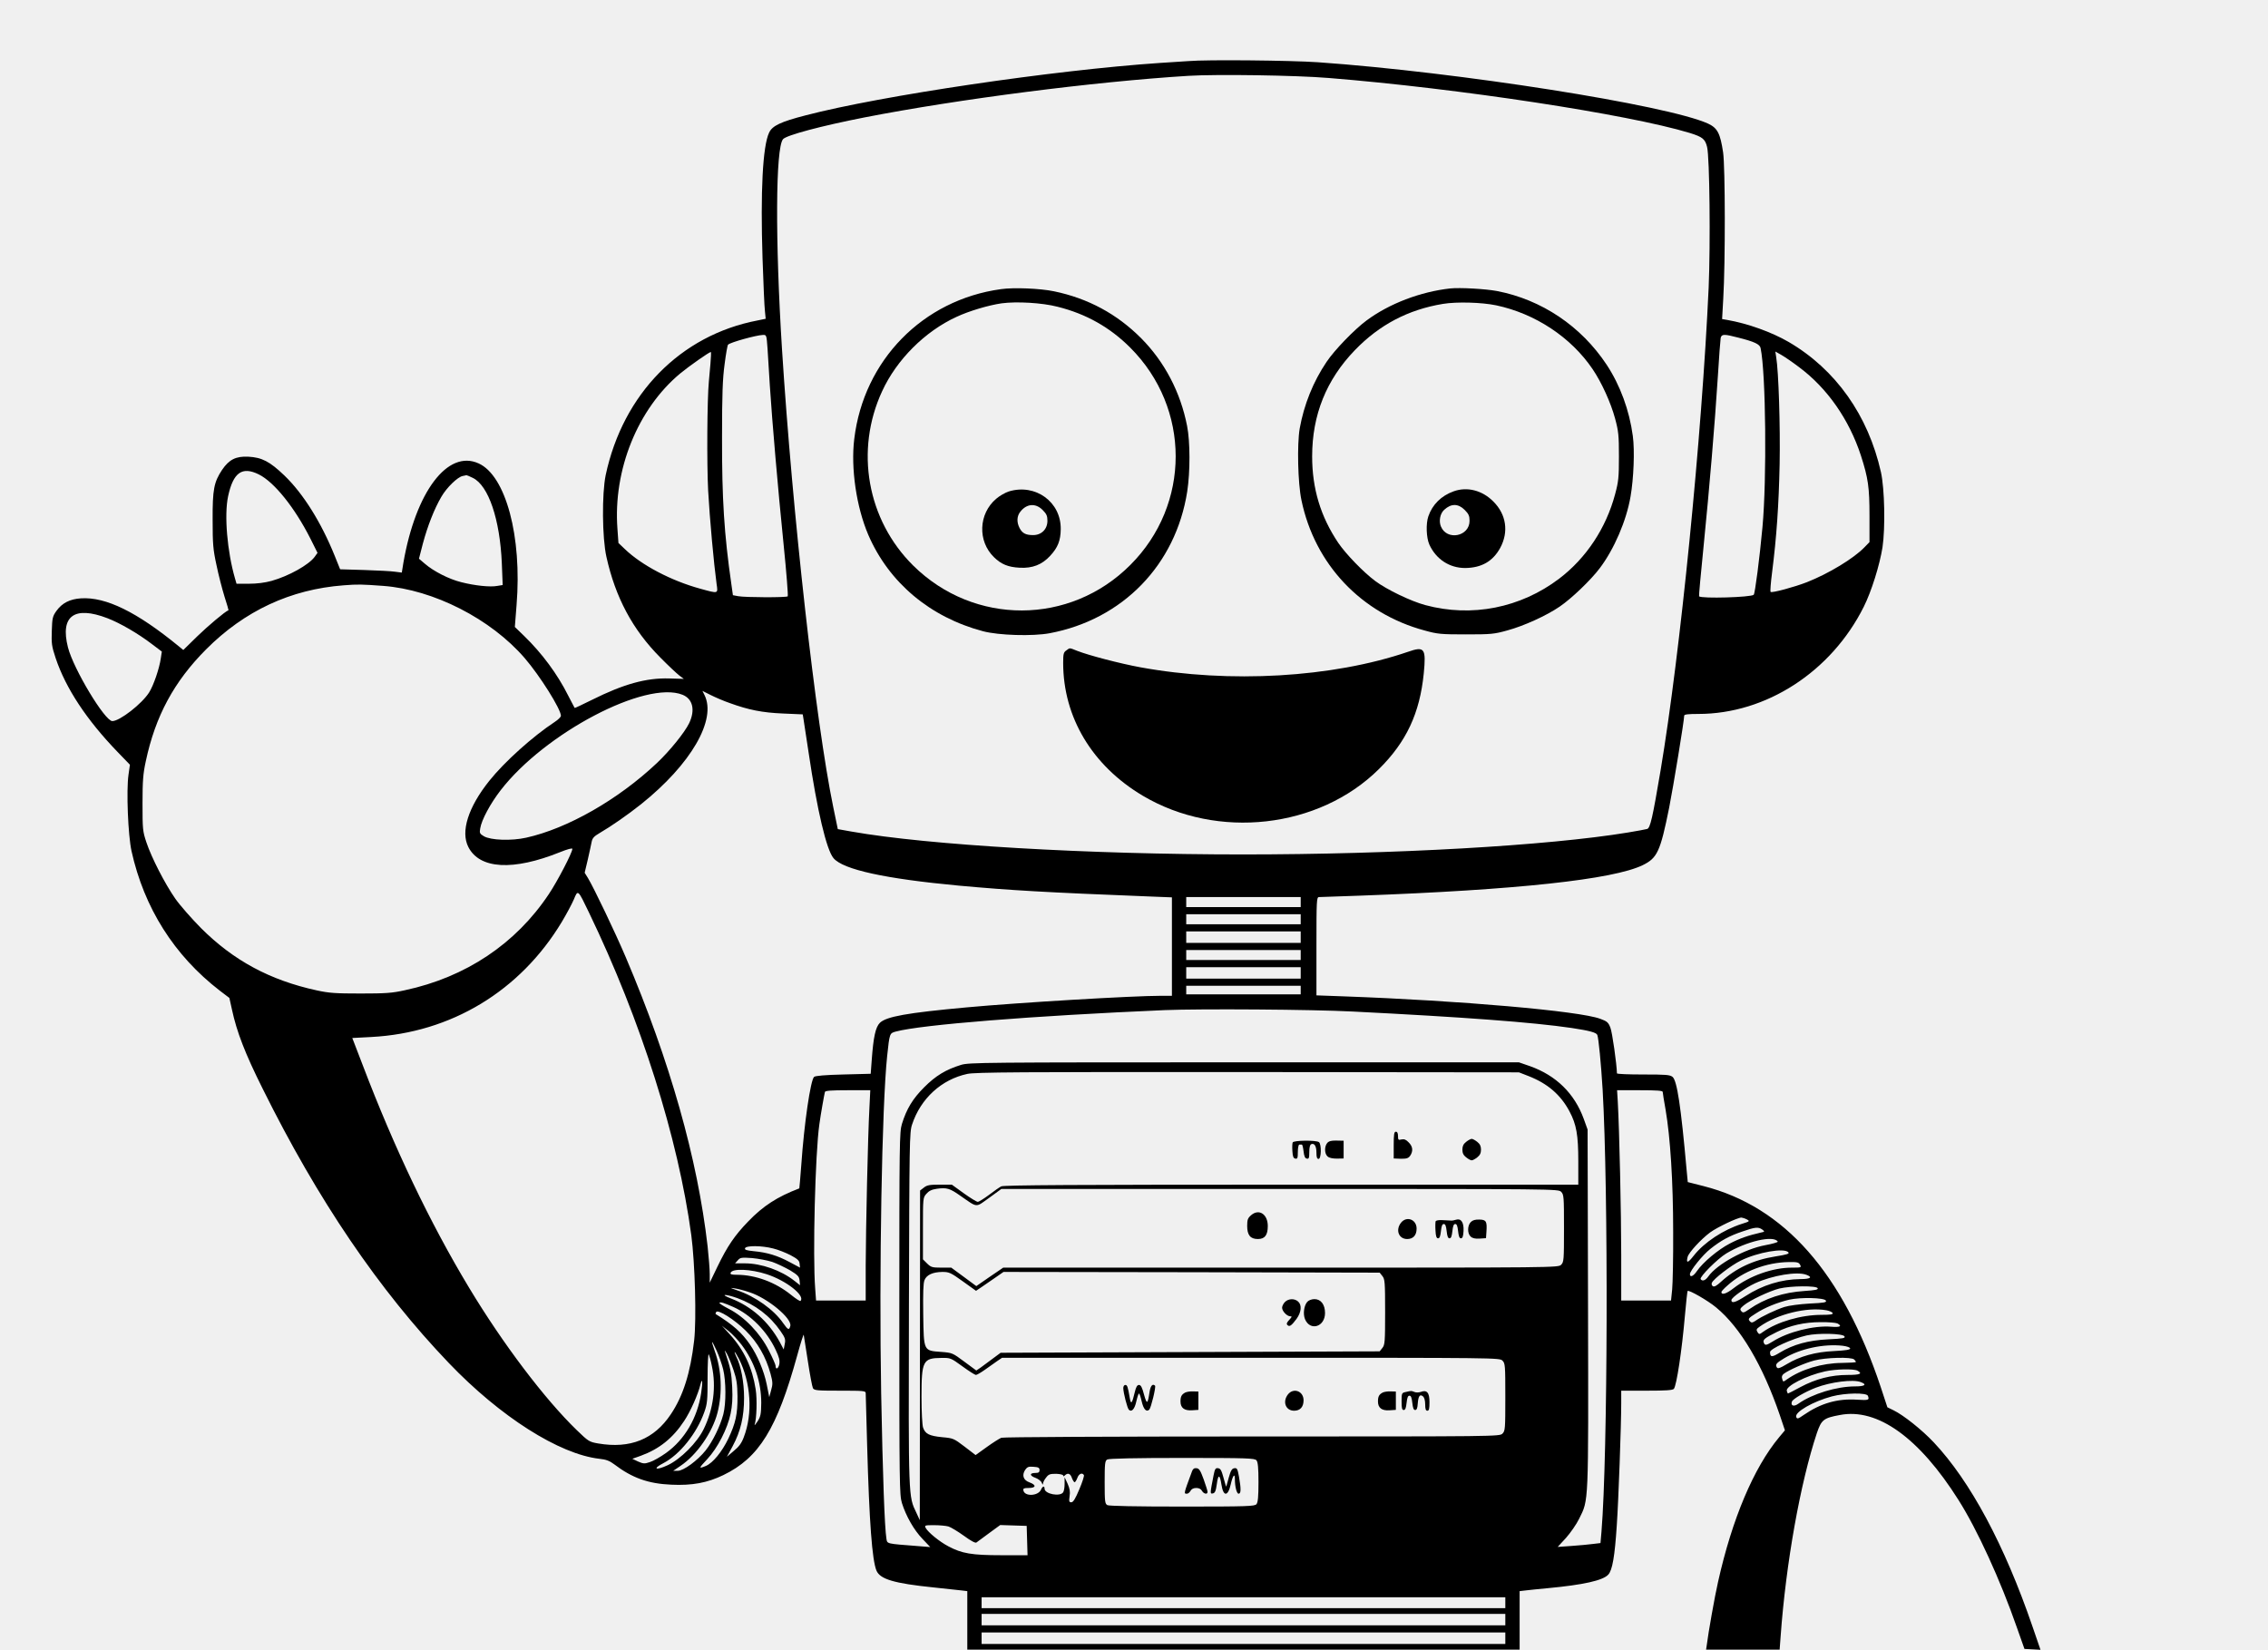
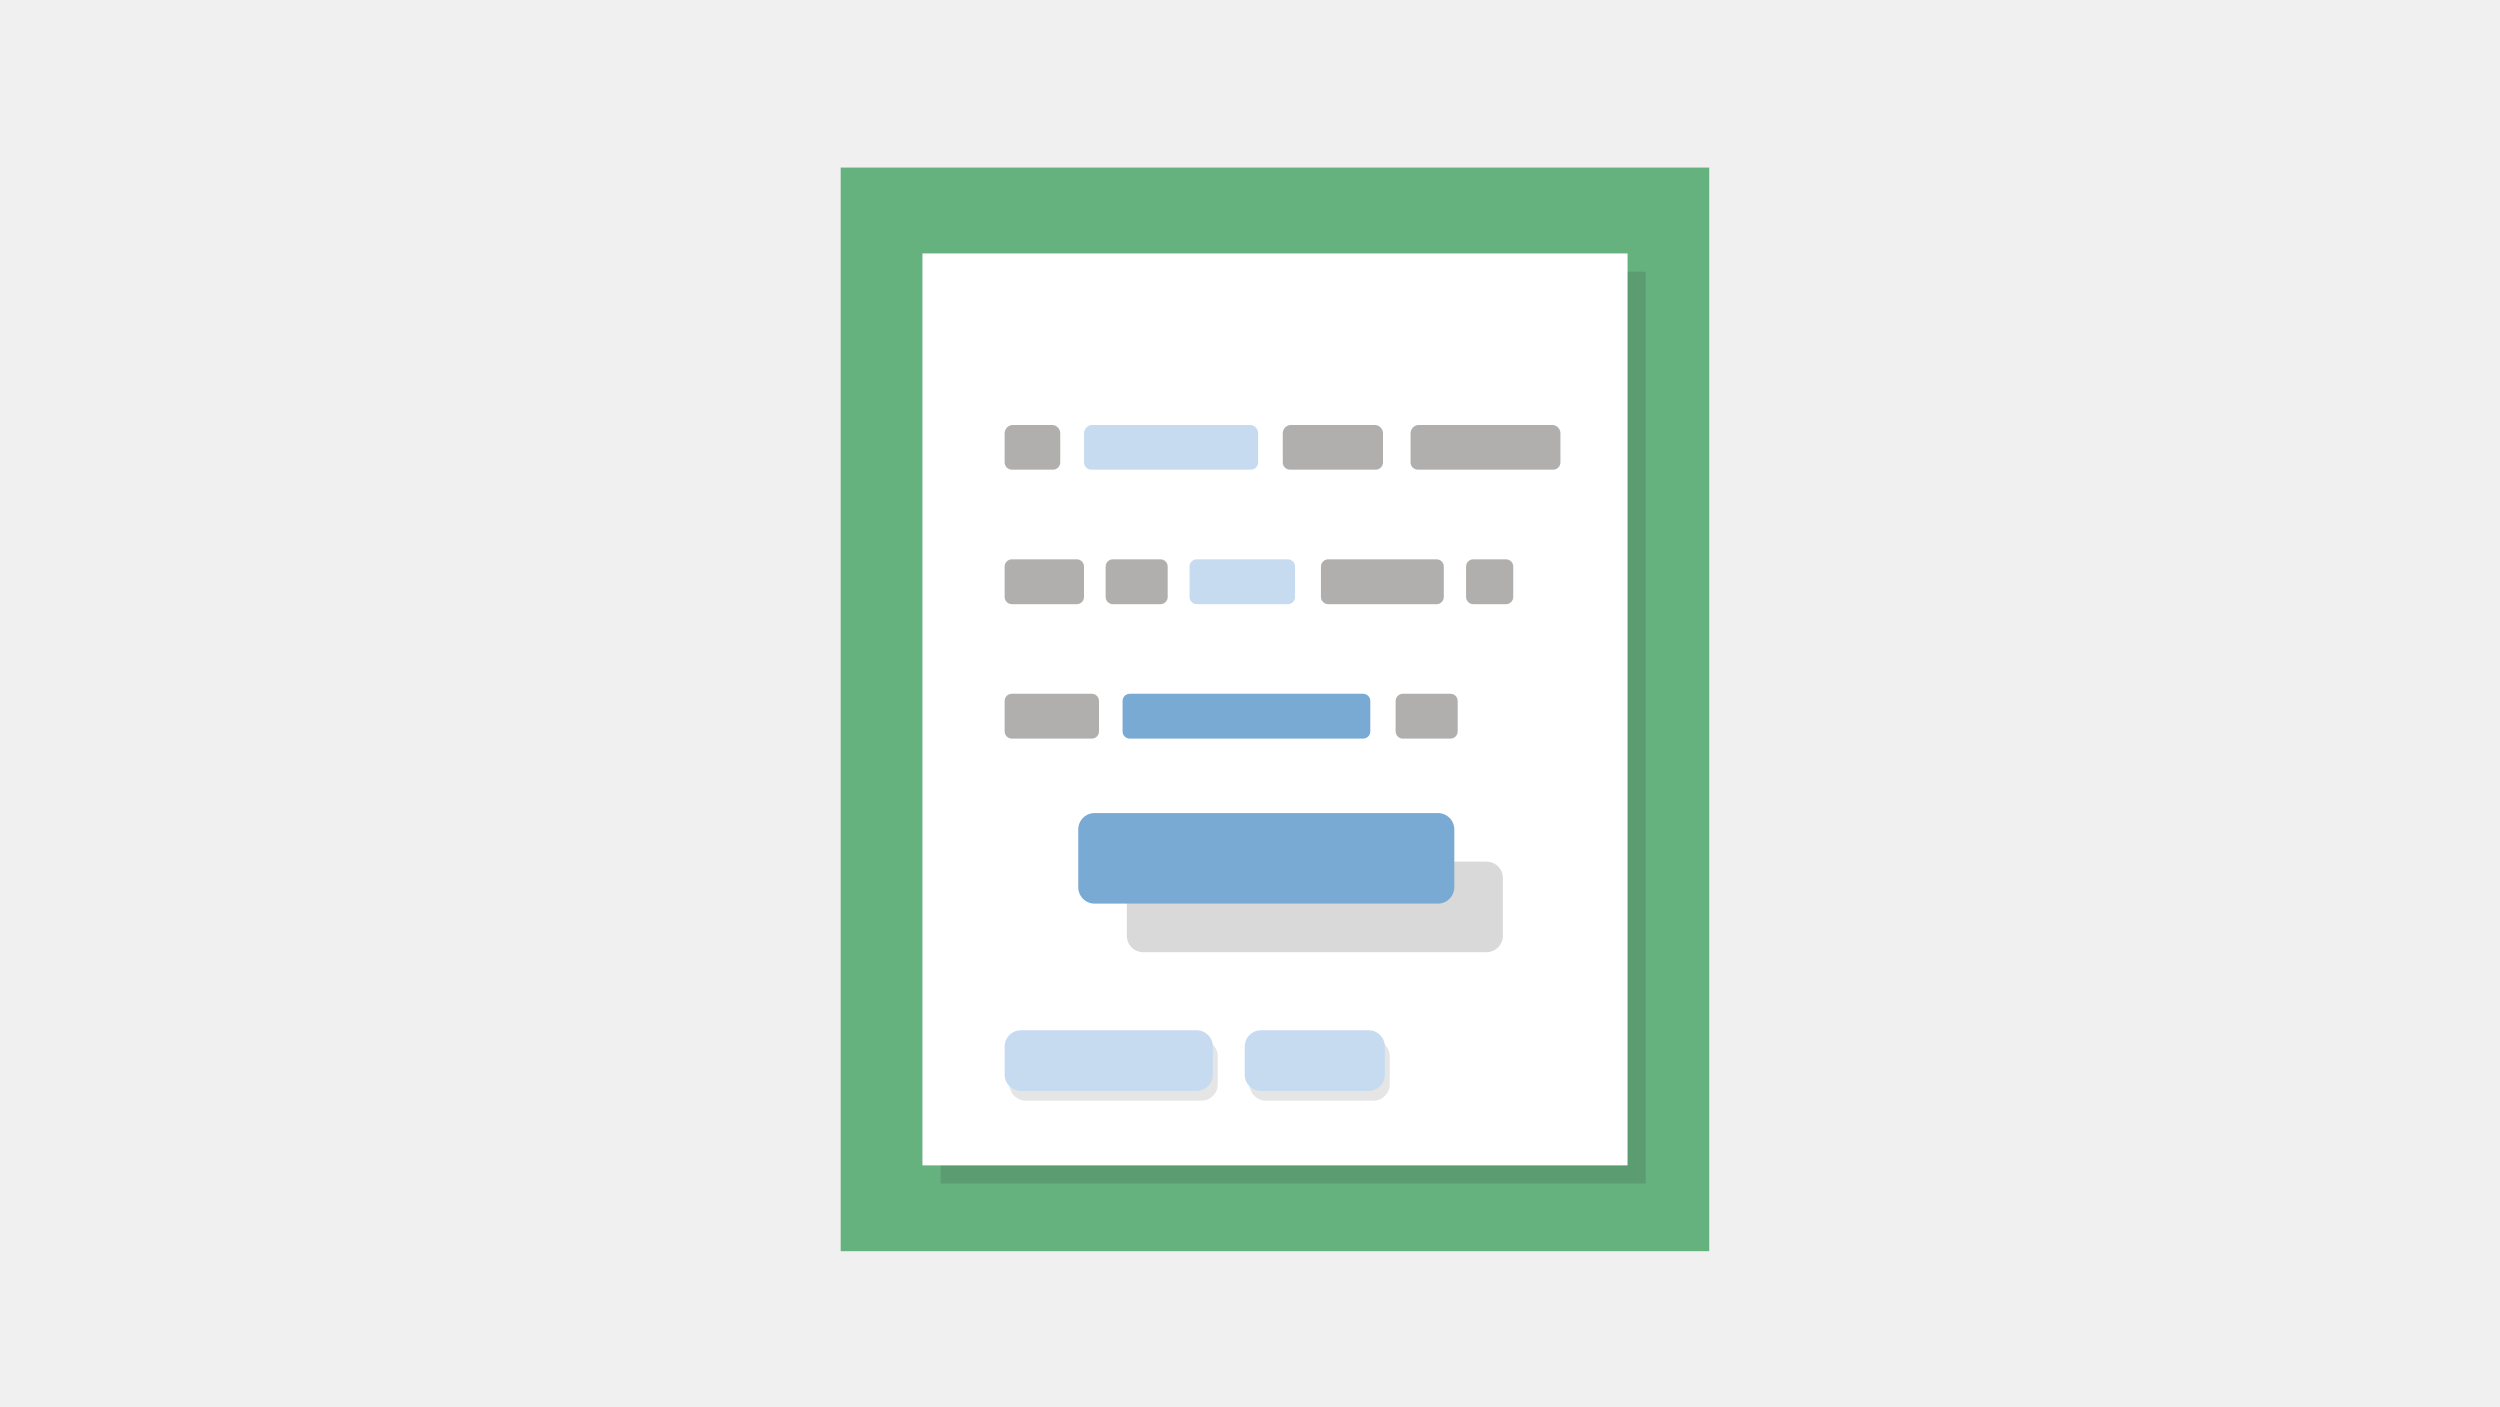
- <svg xmlns="http://www.w3.org/2000/svg" version="1.0" width="1585pt" height="1153pt" viewBox="0 0 1585 1153" preserveAspectRatio="xMidYMid meet">
-   <g transform="translate(0,1153) scale(0.1,-0.1)" fill="#000000" stroke="none">
-     <path d="M8305 11103 c-22 -1 -112 -7 -200 -13 -740 -50 -1946 -228 -2474 -366 -175 -45 -234 -73 -256 -121 -45 -94 -61 -413 -46 -878 6 -176 13 -343 17 -372 l5 -51 -58 -12 c-537 -103 -939 -513 -1060 -1080 -27 -129 -25 -439 5 -572 63 -284 183 -509 377 -704 55 -56 115 -112 132 -125 l32 -24 -101 3 c-161 5 -320 -39 -542 -150 -65 -32 -119 -58 -120 -56 -2 2 -21 41 -45 86 -75 150 -183 296 -309 418 l-64 62 12 153 c39 479 -75 904 -265 990 -216 99 -440 -198 -526 -695 l-11 -68 -47 6 c-25 4 -122 9 -215 12 l-169 5 -37 92 c-95 236 -221 437 -352 563 -103 99 -158 127 -253 132 -87 4 -134 -20 -183 -92 -57 -86 -67 -137 -66 -351 0 -167 3 -205 27 -315 14 -69 40 -168 56 -220 17 -52 29 -95 28 -95 -23 -8 -145 -111 -219 -183 l-97 -95 -33 27 c-292 239 -508 345 -682 334 -78 -5 -132 -33 -171 -87 -28 -39 -30 -51 -33 -140 -3 -88 -1 -107 27 -191 71 -212 217 -432 432 -655 l87 -90 -10 -70 c-16 -111 -3 -423 21 -533 88 -398 299 -731 617 -976 l67 -51 18 -81 c33 -155 92 -308 215 -554 385 -777 811 -1405 1301 -1917 359 -375 771 -637 1052 -669 47 -5 71 -14 104 -39 125 -95 237 -135 398 -142 146 -7 252 13 364 67 250 121 375 324 516 835 24 88 45 153 46 145 1 -8 14 -91 29 -185 14 -93 30 -177 35 -187 9 -16 27 -18 189 -18 165 0 180 -1 180 -17 0 -10 5 -173 10 -363 15 -543 35 -804 65 -877 25 -61 125 -90 398 -118 83 -9 171 -18 195 -21 l42 -5 0 -205 0 -204 1930 0 1930 0 0 204 0 205 43 5 c23 3 94 10 157 16 244 23 381 53 419 94 29 30 46 128 60 346 12 171 31 700 31 853 l0 87 179 0 c131 0 181 3 189 13 19 24 56 267 77 511 8 93 17 171 19 173 9 9 143 -68 199 -115 170 -140 326 -404 445 -752 l36 -107 -41 -49 c-177 -213 -328 -570 -426 -1009 -23 -99 -69 -360 -79 -442 l-5 -33 257 0 257 0 7 93 c37 513 138 1074 253 1420 32 94 47 106 161 127 262 51 554 -158 829 -594 131 -207 292 -558 408 -891 l53 -150 56 -3 56 -3 -56 163 c-195 569 -434 1015 -690 1287 -82 87 -211 190 -281 224 l-43 21 -46 140 c-267 801 -674 1262 -1239 1406 l-110 28 -8 84 c-40 449 -67 624 -98 651 -19 15 -45 17 -205 17 -101 0 -184 3 -184 8 -1 62 -33 290 -46 320 -14 36 -23 44 -70 61 -145 55 -986 128 -1791 157 l-193 7 0 344 c0 320 1 343 18 343 9 0 139 5 287 10 1096 40 1769 113 1975 213 102 50 123 94 185 402 29 147 105 608 105 643 0 9 29 12 99 12 474 0 929 295 1156 749 54 108 111 291 131 416 20 135 15 408 -11 525 -89 397 -316 718 -645 910 -119 69 -286 129 -430 154 l-35 6 8 142 c15 248 14 922 -1 1023 -20 133 -39 170 -105 201 -286 130 -1746 360 -2727 429 -190 13 -776 19 -905 8z m980 -118 c908 -73 2094 -254 2523 -384 90 -28 108 -42 122 -98 18 -71 24 -680 11 -983 -48 -1044 -198 -2553 -336 -3375 -56 -331 -72 -403 -94 -409 -9 -3 -70 -14 -136 -25 -560 -92 -1632 -153 -2690 -153 -1082 0 -2199 65 -2735 160 l-95 17 -32 155 c-122 591 -285 2050 -358 3200 -48 763 -45 1404 7 1467 23 28 268 93 568 152 661 129 1605 250 2265 291 195 12 752 4 980 -15z m-3921 -1892 c3 -54 11 -170 16 -258 16 -247 56 -714 96 -1108 20 -197 33 -362 29 -365 -9 -9 -300 -8 -346 1 l-37 7 -11 78 c-50 345 -66 598 -65 1022 0 306 4 412 18 515 9 71 20 133 24 136 18 17 196 66 243 68 26 1 26 0 33 -96z m6785 77 c111 -28 150 -46 155 -73 37 -175 44 -916 13 -1252 -20 -217 -52 -463 -61 -472 -18 -18 -364 -28 -382 -11 -2 2 12 157 31 344 42 419 79 860 100 1189 8 138 18 260 20 273 7 28 24 28 124 2z m-7184 -182 c-4 -46 -9 -101 -11 -123 -12 -123 -15 -574 -5 -765 11 -198 40 -513 59 -652 10 -69 14 -68 -113 -33 -205 56 -412 165 -529 278 l-44 42 -7 99 c-31 412 142 839 439 1086 59 49 203 150 214 150 2 0 1 -37 -3 -82z m7609 -25 c197 -147 349 -366 431 -617 51 -158 60 -222 60 -423 l0 -182 -35 -36 c-75 -78 -250 -184 -402 -244 -87 -34 -246 -77 -254 -68 -4 3 1 64 10 134 32 252 47 473 53 758 5 266 -7 647 -24 749 l-6 39 41 -23 c23 -13 80 -52 126 -87z m-10765 -749 c108 -54 250 -231 360 -448 l50 -100 -20 -28 c-41 -56 -180 -134 -301 -168 -47 -13 -103 -20 -159 -20 l-86 0 -11 38 c-54 187 -76 441 -48 573 36 167 98 211 215 153z m1495 -24 c110 -53 190 -290 203 -597 l6 -152 -37 -6 c-49 -10 -160 2 -253 26 -85 21 -193 76 -254 129 l-41 35 27 105 c34 126 80 243 129 327 38 66 114 139 149 146 12 2 24 5 26 6 3 0 23 -8 45 -19z m-626 -755 c352 -26 753 -231 989 -505 107 -124 253 -357 253 -403 0 -8 -19 -27 -42 -42 -155 -102 -353 -280 -459 -413 -147 -184 -201 -354 -146 -462 79 -155 313 -168 641 -36 52 21 86 30 86 23 0 -26 -105 -228 -165 -317 -231 -347 -580 -580 -1005 -671 -90 -20 -134 -23 -310 -23 -175 0 -220 3 -307 22 -326 71 -581 208 -809 436 -66 67 -147 159 -179 205 -73 105 -166 286 -202 394 -26 78 -27 92 -27 272 0 158 4 208 23 295 67 315 197 556 421 781 269 270 591 420 961 448 101 8 126 7 277 -4z m-1927 -226 c88 -34 213 -106 311 -181 l69 -52 -7 -46 c-10 -72 -51 -191 -82 -240 -50 -79 -205 -200 -257 -200 -52 0 -271 363 -310 515 -56 220 44 293 276 204z m4349 -593 c132 -48 228 -67 372 -73 l138 -6 5 -31 c3 -17 19 -123 36 -236 60 -406 125 -680 174 -738 67 -80 361 -144 876 -192 363 -33 601 -47 1337 -76 l152 -6 0 -344 0 -344 -78 0 c-194 0 -989 -47 -1357 -81 -415 -38 -561 -64 -606 -108 -30 -30 -45 -97 -57 -261 l-7 -95 -192 -5 c-125 -3 -196 -9 -204 -17 -25 -25 -69 -325 -89 -613 -7 -91 -13 -165 -14 -166 -155 -59 -253 -123 -357 -231 -94 -97 -146 -173 -215 -316 l-54 -112 0 60 c0 33 -7 121 -15 195 -70 611 -263 1293 -572 2020 -74 174 -221 481 -264 553 l-23 37 22 93 c11 50 24 106 27 124 5 25 17 38 53 59 87 51 196 127 292 203 349 279 530 591 443 764 l-14 28 58 -29 c32 -16 92 -42 133 -56z m-330 58 c72 -29 90 -107 46 -199 -31 -64 -134 -192 -225 -278 -271 -256 -625 -458 -914 -522 -103 -23 -247 -18 -295 10 -29 17 -32 23 -26 55 9 59 71 174 143 267 309 400 1014 770 1271 667z m-653 -1524 c362 -751 622 -1572 714 -2252 26 -196 37 -589 20 -738 -26 -226 -77 -387 -163 -515 -117 -175 -284 -242 -507 -204 -64 11 -69 15 -150 93 -225 218 -517 604 -753 996 -273 453 -523 977 -743 1555 l-73 190 132 7 c558 29 1041 321 1332 804 34 57 72 128 85 159 28 68 27 70 106 -95z m4973 75 l0 -35 -400 0 -400 0 0 35 0 35 400 0 400 0 0 -35z m0 -120 l0 -35 -400 0 -400 0 0 35 0 35 400 0 400 0 0 -35z m0 -125 l0 -40 -400 0 -400 0 0 40 0 40 400 0 400 0 0 -40z m0 -125 l0 -35 -400 0 -400 0 0 35 0 35 400 0 400 0 0 -35z m0 -125 l0 -40 -400 0 -400 0 0 40 0 40 400 0 400 0 0 -40z m0 -120 l0 -30 -400 0 -400 0 0 30 0 30 400 0 400 0 0 -30z m365 -150 c774 -39 1257 -75 1529 -115 126 -19 173 -32 179 -49 9 -24 26 -200 37 -381 41 -711 36 -2555 -8 -3090 l-7 -80 -50 -6 c-28 -4 -95 -10 -150 -14 l-99 -7 58 63 c31 35 73 95 92 134 67 137 65 80 62 1468 l-3 1252 -27 75 c-65 178 -193 303 -375 368 l-78 27 -1920 0 c-1834 0 -1923 -1 -1979 -18 -107 -33 -177 -76 -257 -156 -80 -80 -123 -150 -156 -257 -17 -56 -18 -125 -18 -1324 0 -1200 1 -1268 18 -1325 29 -92 84 -189 144 -251 l54 -57 -88 7 c-219 17 -212 15 -218 50 -13 79 -26 444 -37 1020 -15 852 5 2006 42 2356 17 159 17 158 60 170 179 48 954 110 1880 150 250 10 1027 5 1315 -10z m1227 -451 c133 -52 224 -130 286 -246 49 -92 62 -165 62 -350 l0 -163 -2006 0 c-1505 0 -2011 -3 -2027 -12 -12 -6 -51 -33 -86 -60 -35 -26 -70 -48 -78 -48 -8 0 -52 27 -98 60 l-83 60 -85 0 c-70 0 -89 -3 -111 -21 l-26 -20 -1 -1152 -1 -1152 -24 52 c-56 117 -55 89 -52 1426 3 1165 4 1235 22 1287 60 182 205 315 386 354 55 12 360 14 1960 13 l1895 -2 67 -26z m-4606 -221 c-11 -200 -25 -844 -26 -1105 l0 -243 -174 0 -173 0 -6 83 c-18 229 0 946 29 1148 9 68 35 213 39 227 3 9 45 12 161 12 l156 0 -6 -122z m5544 110 c0 -7 9 -63 20 -124 33 -193 53 -502 53 -854 1 -179 -3 -360 -7 -402 l-8 -78 -174 0 -174 0 0 318 c0 292 -13 874 -24 1070 l-5 82 159 0 c121 0 160 -3 160 -12z m-4908 -726 c123 -85 103 -84 201 -14 l85 62 1946 0 c1933 0 1946 0 1966 -20 19 -19 20 -33 20 -255 0 -222 -1 -236 -20 -255 -20 -20 -33 -20 -1959 -20 l-1940 0 -94 -64 -94 -65 -88 65 -87 64 -70 0 c-64 0 -72 3 -99 29 l-29 29 0 216 c0 211 0 215 24 242 17 20 37 30 72 35 70 10 91 4 166 -49z m5496 -165 c22 -12 20 -14 -35 -31 -129 -41 -263 -129 -336 -222 -41 -53 -55 -56 -43 -9 8 31 94 124 157 171 51 37 192 104 219 104 8 -1 25 -6 38 -13z m108 -71 c18 -14 18 -15 -11 -21 -88 -20 -148 -41 -217 -77 -81 -42 -187 -131 -229 -192 -24 -36 -49 -47 -49 -22 0 24 90 136 143 177 74 59 133 91 222 121 92 32 113 34 141 14z m108 -84 c3 -4 -37 -16 -87 -25 -145 -27 -336 -132 -398 -218 -20 -29 -43 -37 -54 -19 -9 15 118 142 179 179 143 86 331 129 360 83z m-7021 -48 c34 -8 89 -30 122 -47 48 -26 61 -37 63 -59 l3 -28 -73 39 c-84 45 -155 67 -250 76 -52 5 -66 10 -61 21 7 19 115 19 196 -2z m7095 -27 c9 -10 -10 -16 -92 -29 -152 -24 -276 -83 -379 -177 -29 -27 -47 -37 -56 -31 -8 4 -11 15 -8 23 10 27 136 124 202 156 119 59 306 91 333 58z m-7101 -67 c34 -12 90 -39 125 -59 54 -33 63 -43 66 -71 l3 -33 -38 30 c-94 74 -232 123 -348 123 l-68 0 19 21 c17 20 26 21 99 16 44 -4 108 -16 142 -27z m7183 -20 c10 -19 8 -20 -58 -20 -134 0 -294 -57 -407 -144 -50 -39 -85 -50 -85 -26 0 4 18 24 40 43 111 102 275 164 432 166 58 1 69 -2 78 -19z m-7222 -66 c138 -45 272 -151 236 -187 -3 -3 -33 16 -66 43 -109 88 -247 139 -375 140 -42 0 -51 3 -47 14 12 32 141 26 252 -10z m1371 -50 l92 -66 37 25 c20 14 64 44 96 66 l59 41 1314 -2 1315 -3 19 -24 c17 -21 19 -42 19 -251 0 -209 -2 -230 -19 -251 l-19 -24 -1324 -5 -1325 -5 -54 -40 c-30 -23 -68 -51 -85 -63 l-31 -21 -84 62 c-82 61 -84 62 -161 68 -125 9 -122 4 -126 261 -2 150 0 220 9 241 15 37 58 56 125 57 47 0 58 -5 143 -66z m5895 46 c46 -17 29 -30 -41 -30 -133 -1 -267 -42 -385 -119 -70 -45 -98 -53 -98 -28 0 18 97 86 166 118 121 55 293 84 358 59z m79 -94 c4 -10 -16 -14 -91 -19 -150 -10 -277 -51 -388 -128 -37 -25 -43 -27 -55 -13 -11 13 -8 19 17 40 43 36 181 101 249 118 80 19 261 21 268 2z m-7465 -28 c127 -41 299 -184 285 -236 -8 -31 -16 -28 -49 19 -65 95 -197 189 -324 231 -49 17 -51 18 -15 13 22 -3 68 -15 103 -27z m-85 -41 c126 -46 228 -124 302 -231 32 -46 36 -58 29 -91 l-7 -37 -28 53 c-78 142 -198 249 -342 304 -80 31 -39 32 46 2z m7607 -17 c8 -13 -10 -16 -113 -21 -69 -4 -146 -14 -177 -24 -59 -19 -159 -66 -201 -96 -20 -14 -29 -15 -37 -7 -19 19 -15 24 39 58 62 41 152 77 233 96 80 18 244 14 256 -6z m-7635 -45 c120 -53 236 -170 296 -300 24 -51 30 -73 25 -101 -7 -32 -26 -40 -26 -9 0 7 -21 55 -47 106 -60 120 -170 235 -280 291 -39 20 -69 39 -65 42 7 8 31 0 97 -29z m7639 -23 c22 -4 41 -13 44 -20 3 -9 -17 -12 -78 -12 -143 0 -310 -49 -409 -119 -26 -19 -27 -19 -39 -1 -10 16 -7 22 16 38 124 88 330 138 466 114z m-7553 -142 c84 -83 141 -182 174 -302 16 -59 16 -73 4 -115 l-13 -48 -18 90 c-19 93 -65 203 -117 278 -57 83 -117 137 -240 213 -1 2 0 8 4 14 12 20 127 -52 206 -130z m7630 50 c35 -19 19 -28 -43 -23 -121 10 -304 -36 -409 -103 -45 -28 -55 -30 -63 -8 -8 20 8 33 91 74 93 46 193 69 306 69 54 1 107 -4 118 -9z m-7657 -151 c89 -119 136 -258 136 -404 -1 -79 -4 -95 -26 -130 -15 -22 -23 -32 -20 -22 14 42 18 177 7 247 -24 152 -81 274 -181 384 l-55 60 48 -38 c26 -21 67 -65 91 -97z m7706 61 c8 -13 -9 -16 -113 -21 -140 -7 -245 -36 -339 -93 -55 -34 -68 -33 -68 4 0 23 154 93 255 116 80 18 253 14 265 -6z m-7881 -102 c16 -35 36 -93 45 -129 20 -83 21 -236 1 -314 -22 -83 -74 -190 -124 -253 -57 -71 -154 -142 -194 -142 l-32 0 50 34 c114 76 223 233 259 371 36 141 29 299 -19 432 -12 35 -21 63 -18 63 2 0 17 -28 32 -62z m7869 36 c31 -4 52 -12 52 -19 0 -9 -33 -14 -112 -18 -131 -6 -239 -36 -332 -92 -45 -27 -61 -33 -68 -23 -13 21 -5 31 50 64 113 68 278 103 410 88z m-7752 -169 c22 -65 27 -100 28 -185 1 -124 -13 -187 -64 -295 -44 -92 -109 -171 -157 -191 -53 -22 -51 -17 10 48 72 77 141 212 163 318 11 54 15 106 11 185 -5 100 -12 134 -51 250 -4 11 2 4 13 -15 11 -19 32 -71 47 -115z m-151 27 c31 -144 11 -301 -57 -440 -45 -94 -162 -211 -252 -253 -84 -39 -109 -26 -29 15 114 60 232 207 285 356 21 59 23 82 23 242 0 97 4 170 8 162 4 -8 15 -44 22 -82z m189 51 c84 -168 98 -382 34 -548 -15 -41 -34 -67 -70 -96 l-48 -41 40 74 c56 104 80 206 80 338 0 110 -22 226 -55 289 -8 17 -13 31 -10 31 2 0 15 -21 29 -47z m1562 -53 c45 -33 88 -60 94 -60 7 0 36 17 64 37 28 20 66 47 85 60 l34 23 1738 0 c1726 0 1739 0 1759 -20 19 -19 20 -33 20 -255 0 -222 -1 -236 -20 -255 -20 -20 -33 -20 -1749 -20 -998 0 -1740 -4 -1753 -9 -13 -5 -59 -34 -102 -65 l-78 -56 -77 59 c-75 57 -79 59 -157 66 -90 9 -118 23 -133 67 -6 18 -11 110 -11 215 0 252 10 271 139 272 63 1 66 0 147 -59z m6232 48 c7 -7 12 -14 12 -17 0 -4 -44 -6 -98 -7 -139 -1 -284 -45 -384 -115 -26 -19 -27 -19 -33 3 -5 15 -2 26 11 36 34 26 145 75 213 93 79 21 260 26 279 7z m23 -78 c38 -21 18 -30 -69 -30 -115 0 -221 -27 -330 -85 -46 -25 -85 -45 -87 -45 -1 0 -5 8 -8 19 -8 33 136 107 268 136 73 16 199 19 226 5z m-8081 -157 c-26 -173 -115 -325 -245 -418 -39 -28 -90 -57 -113 -64 -38 -13 -46 -12 -83 4 l-40 19 59 21 c129 47 224 123 303 243 44 66 97 185 114 255 14 54 17 18 5 -60z m8104 77 c46 -17 29 -30 -39 -30 -129 0 -300 -52 -397 -121 -31 -23 -56 -15 -45 15 7 19 94 69 167 97 104 40 261 60 314 39z m50 -96 c11 -30 6 -32 -76 -27 -137 9 -254 -25 -373 -107 -40 -28 -46 -29 -52 -14 -13 34 118 109 249 144 95 25 243 27 252 4z m-4273 -451 c10 -12 14 -52 14 -153 0 -101 -4 -141 -14 -153 -12 -15 -61 -17 -518 -17 -328 0 -511 4 -524 10 -17 10 -19 23 -19 160 0 131 2 150 18 159 11 7 198 11 523 11 459 0 508 -2 520 -17z m-1516 -68 c0 -15 -7 -20 -29 -20 -42 0 -42 -19 0 -34 19 -7 39 -22 44 -34 6 -15 9 -17 9 -6 1 9 10 28 22 42 17 23 27 26 70 26 27 -1 49 -6 49 -12 0 -7 4 -7 12 1 20 20 39 13 49 -18 6 -16 15 -30 19 -30 4 0 13 14 19 30 10 29 34 40 46 20 3 -5 -11 -50 -32 -99 -28 -67 -43 -91 -56 -91 -16 0 -17 6 -12 43 5 31 1 53 -14 87 l-21 45 0 -45 c0 -25 -4 -52 -10 -60 -21 -33 -130 -12 -130 25 0 22 -14 18 -25 -7 -20 -45 -115 -49 -123 -5 -3 14 4 17 37 17 52 0 55 21 6 39 -43 15 -55 49 -31 87 15 21 23 25 59 22 34 -2 42 -7 42 -23z m-637 -394 c17 -5 66 -35 108 -65 49 -36 81 -53 88 -47 6 4 46 34 88 65 l78 57 92 -3 93 -3 3 -102 3 -103 -183 0 c-207 0 -276 12 -370 62 -63 33 -142 98 -159 129 -9 18 -5 19 58 19 38 0 83 -4 101 -9z m3892 -533 l0 -38 -1830 0 -1830 0 0 38 0 38 1830 0 1830 0 0 -38z m0 -118 l0 -40 -1830 0 -1830 0 0 40 0 40 1830 0 1830 0 0 -40z m0 -130 l0 -40 -1830 0 -1830 0 0 40 0 40 1830 0 1830 0 0 -40z" />
-     <path d="M6995 9509 c-546 -75 -959 -497 -1025 -1047 -25 -205 15 -476 98 -670 144 -334 432 -576 802 -674 110 -29 346 -36 465 -14 511 96 882 478 962 991 21 138 21 347 -1 458 -46 235 -156 446 -320 612 -170 171 -373 280 -610 329 -95 20 -281 28 -371 15z m396 -123 c200 -50 366 -144 508 -286 423 -423 423 -1097 0 -1519 -421 -422 -1092 -424 -1517 -4 -322 319 -409 805 -217 1219 101 220 299 418 519 519 87 41 225 82 316 95 105 14 283 4 391 -24z" />
-     <path d="M7050 8095 c-25 -8 -65 -31 -88 -51 -124 -105 -131 -297 -15 -409 50 -49 99 -69 179 -73 89 -5 156 21 213 83 54 58 73 107 74 186 3 191 -177 321 -363 264z m236 -129 c28 -28 34 -42 34 -76 0 -58 -41 -100 -100 -100 -52 0 -76 13 -95 50 -21 41 -19 83 6 114 44 56 106 61 155 12z" />
-     <path d="M10135 9514 c-208 -23 -426 -106 -585 -224 -85 -63 -225 -208 -279 -289 -94 -139 -158 -299 -188 -466 -19 -112 -13 -380 12 -500 93 -449 418 -793 862 -912 90 -25 114 -27 288 -27 176 0 197 2 290 28 114 31 273 103 366 167 81 55 217 185 280 269 100 133 185 330 214 499 22 126 30 322 16 424 -24 179 -88 354 -183 498 -178 269 -454 455 -767 515 -80 15 -258 25 -326 18z m321 -118 c273 -58 523 -223 674 -446 63 -93 127 -234 157 -345 24 -89 27 -118 27 -265 0 -147 -3 -176 -27 -265 -63 -236 -201 -445 -390 -589 -270 -205 -612 -273 -937 -185 -100 27 -267 107 -349 168 -83 62 -205 188 -258 266 -124 184 -183 380 -183 605 0 290 99 536 299 743 172 178 373 283 615 323 97 16 271 11 372 -10z" />
-     <path d="M10159 8096 c-87 -31 -149 -93 -177 -175 -18 -52 -14 -150 7 -197 47 -103 141 -164 250 -164 115 1 194 47 245 140 61 112 43 235 -48 325 -77 78 -183 105 -277 71z m77 -130 c28 -28 34 -42 34 -76 0 -110 -158 -141 -200 -40 -16 38 -6 91 23 117 49 45 98 44 143 -1z" />
-     <path d="M7452 6984 c-19 -13 -22 -24 -22 -87 0 -380 203 -719 557 -929 521 -309 1230 -229 1649 186 193 191 286 391 314 669 17 176 6 192 -111 151 -527 -180 -1246 -222 -1869 -108 -142 26 -360 83 -442 115 -58 23 -49 22 -76 3z" />
-     <path d="M9740 3526 l0 -93 50 -2 c40 0 52 3 65 21 22 33 19 65 -11 94 -18 19 -31 24 -50 20 -21 -6 -24 -3 -24 24 0 20 -5 30 -15 30 -12 0 -15 -17 -15 -94z" />
-     <path d="M10246 3549 c-19 -15 -26 -30 -26 -54 0 -24 7 -39 26 -54 15 -12 32 -21 39 -21 7 0 24 9 39 21 19 15 26 30 26 54 0 24 -7 39 -26 54 -15 12 -32 21 -39 21 -7 0 -24 -9 -39 -21z" />
-     <path d="M9034 3545 c-3 -7 -4 -34 -2 -61 2 -37 7 -50 21 -52 14 -3 17 4 17 47 0 28 5 51 10 51 6 0 13 0 18 0 4 0 9 -21 12 -47 4 -35 10 -49 23 -51 14 -3 17 4 17 46 0 33 5 52 14 55 22 9 36 -14 36 -60 0 -32 4 -43 15 -43 19 0 21 102 3 117 -19 15 -179 13 -184 -2z" />
-     <path d="M9276 3542 c-21 -24 -21 -75 2 -95 11 -10 34 -15 65 -15 l47 1 0 62 0 62 -49 1 c-35 1 -53 -3 -65 -16z" />
-     <path d="M8744 3037 c-24 -21 -28 -32 -28 -75 0 -65 22 -92 75 -92 48 0 69 27 69 91 0 82 -61 123 -116 76z" />
-     <path d="M9791 2984 c-40 -51 -16 -114 43 -114 42 0 66 26 66 73 0 64 -70 90 -109 41z" />
-     <path d="M10033 2994 c-2 -6 -3 -36 -1 -65 2 -40 7 -54 18 -54 11 0 16 14 20 50 4 36 9 50 20 50 11 0 16 -14 20 -50 4 -36 9 -50 20 -50 11 0 16 14 20 50 4 36 9 50 20 50 11 0 16 -14 20 -50 4 -36 9 -50 20 -50 11 0 16 14 18 51 3 60 -17 90 -52 79 -12 -4 -28 -7 -36 -6 -8 0 -35 2 -59 3 -25 2 -45 -2 -48 -8z" />
-     <path d="M10279 2989 c-25 -25 -25 -81 -1 -102 13 -12 32 -16 63 -14 l44 3 3 44 c5 73 -1 85 -49 86 -28 1 -47 -4 -60 -17z" />
-     <path d="M8980 2430 c-11 -11 -20 -29 -20 -40 0 -24 34 -60 57 -60 14 0 12 -4 -7 -25 -17 -18 -21 -28 -13 -36 15 -15 28 -5 64 43 34 47 38 97 11 121 -25 23 -68 21 -92 -3z" />
-     <path d="M9136 2431 c-23 -26 -31 -84 -16 -121 36 -86 140 -54 140 43 0 59 -29 97 -74 97 -19 0 -40 -8 -50 -19z" />
-     <path d="M7850 1828 c1 -35 28 -140 39 -151 19 -19 40 3 52 57 7 31 15 56 19 56 4 0 12 -25 19 -56 13 -55 33 -76 53 -56 12 12 48 159 40 167 -17 16 -31 0 -38 -42 -13 -89 -19 -92 -39 -20 -13 50 -22 67 -35 67 -13 0 -21 -14 -30 -52 -18 -77 -26 -87 -34 -42 -14 83 -18 94 -32 94 -8 0 -14 -10 -14 -22z" />
-     <path d="M8283 1797 c-26 -14 -33 -28 -33 -63 0 -44 27 -65 81 -61 l44 3 0 64 0 64 -37 1 c-20 1 -45 -3 -55 -8z" />
-     <path d="M9001 1784 c-40 -51 -16 -114 43 -114 42 0 66 26 66 73 0 64 -70 90 -109 41z" />
-     <path d="M9663 1797 c-26 -14 -33 -28 -33 -63 0 -44 27 -65 81 -61 l44 3 0 64 0 64 -37 1 c-20 1 -45 -3 -55 -8z" />
-     <path d="M9825 1801 c-29 -6 -30 -8 -30 -66 0 -47 3 -60 15 -60 11 0 16 14 20 50 4 36 9 50 20 50 11 0 16 -14 20 -50 4 -36 9 -50 20 -50 11 0 16 13 18 45 4 53 15 68 37 50 9 -8 15 -29 15 -56 0 -32 4 -44 15 -44 12 0 15 13 15 60 0 67 -18 88 -62 71 -13 -4 -32 -5 -43 0 -23 9 -20 9 -60 0z" />
-     <path d="M8331 1248 c-60 -162 -59 -158 -36 -158 8 0 19 9 25 20 7 13 21 20 40 20 19 0 33 -7 40 -20 12 -22 40 -27 39 -7 0 6 -12 46 -27 87 -22 60 -31 76 -49 78 -17 2 -25 -3 -32 -20z" />
-     <path d="M8481 1218 c-25 -128 -25 -130 -5 -126 15 3 21 16 28 67 9 69 21 67 32 -5 13 -86 46 -85 65 1 14 62 29 82 29 38 0 -55 13 -103 26 -103 17 0 18 32 3 117 -10 57 -14 64 -33 61 -16 -2 -25 -16 -38 -63 -9 -33 -17 -62 -18 -65 -1 -3 -10 24 -19 60 -14 52 -21 66 -38 68 -18 3 -23 -4 -32 -50z" />
+ <svg xmlns="http://www.w3.org/2000/svg" viewBox="0 0 400 225">
+   <defs>
+     <style>
+       .cls-1 {
+         isolation: isolate;
+       }
+ 
+       .cls-2 {
+         fill: #66b27f;
+       }
+ 
+       .cls-3, .cls-9 {
+         opacity: 0.15;
+       }
+ 
+       .cls-4 {
+         fill: #231f20;
+       }
+ 
+       .cls-5 {
+         fill: #fff;
+       }
+ 
+       .cls-6 {
+         opacity: 0.5;
+       }
+ 
+       .cls-7 {
+         opacity: 0.2;
+       }
+ 
+       .cls-7, .cls-9 {
+         mix-blend-mode: multiply;
+       }
+ 
+       .cls-8 {
+         fill: #8db7e2;
+       }
+ 
+       .cls-10 {
+         fill: #79aad3;
+       }
+ 
+       .cls-11 {
+         fill: #b0afad;
+       }
+ 
+       .cls-12 {
+         fill: none;
+       }
+     </style>
+   </defs>
+   <g class="cls-1">
+     <g id="Layer_2" data-name="Layer 2">
+       <g id="drag_the_words" data-name="drag the words">
+         <g>
+           <rect class="cls-2" x="134.51" y="26.81" width="138.97" height="173.38" />
+           <g>
+             <g class="cls-3">
+               <rect class="cls-4" x="150.5" y="43.46" width="112.82" height="145.91" />
+             </g>
+             <rect class="cls-5" x="147.59" y="40.55" width="112.82" height="145.91" />
+           </g>
+           <g class="cls-6">
+             <g class="cls-7">
+               <rect x="161.52" y="166.4" width="33.32" height="9.71" rx="2.62" ry="2.62" />
+             </g>
+             <rect class="cls-8" x="160.74" y="164.84" width="33.32" height="9.71" rx="2.62" ry="2.62" />
+           </g>
+           <g class="cls-6">
+             <g class="cls-7">
+               <rect x="199.93" y="166.4" width="22.43" height="9.71" rx="2.62" ry="2.62" />
+             </g>
+             <rect class="cls-8" x="199.15" y="164.84" width="22.43" height="9.71" rx="2.62" ry="2.62" />
+           </g>
+           <g>
+             <g class="cls-9">
+               <rect x="180.29" y="137.86" width="60.17" height="14.49" rx="2.62" ry="2.62" />
+             </g>
+             <rect class="cls-10" x="172.52" y="130.09" width="60.17" height="14.49" rx="2.62" ry="2.62" />
+           </g>
+           <g class="cls-6">
+             <path class="cls-8" d="M200.14,75.15H174.61A1.17,1.17,0,0,1,173.45,74V69.33A1.35,1.35,0,0,1,174.61,68h25.53a1.35,1.35,0,0,1,1.16,1.36V74A1.17,1.17,0,0,1,200.14,75.15Z" />
+           </g>
+           <path class="cls-11" d="M168.48,75.15H161.9A1.17,1.17,0,0,1,160.74,74V69.33A1.35,1.35,0,0,1,161.9,68h6.58a1.35,1.35,0,0,1,1.16,1.36V74A1.17,1.17,0,0,1,168.48,75.15Z" />
+           <path class="cls-11" d="M220.12,75.15H206.41A1.17,1.17,0,0,1,205.24,74V69.33A1.35,1.35,0,0,1,206.41,68h13.71a1.35,1.35,0,0,1,1.16,1.36V74A1.17,1.17,0,0,1,220.12,75.15Z" />
+           <path class="cls-11" d="M248.51,75.15H226.85A1.17,1.17,0,0,1,225.69,74V69.33A1.35,1.35,0,0,1,226.85,68h21.66a1.35,1.35,0,0,1,1.16,1.36V74A1.17,1.17,0,0,1,248.51,75.15Z" />
+           <rect class="cls-11" x="160.74" y="89.49" width="12.7" height="7.18" rx="1.16" ry="1.16" />
+           <rect class="cls-11" x="176.9" y="89.49" width="9.93" height="7.18" rx="1.16" ry="1.16" />
+           <rect class="cls-11" x="211.35" y="89.49" width="19.66" height="7.18" rx="1.16" ry="1.16" />
+           <rect class="cls-11" x="234.57" y="89.49" width="7.55" height="7.18" rx="1.16" ry="1.16" />
+           <g class="cls-6">
+             <rect class="cls-8" x="190.33" y="89.49" width="16.88" height="7.18" rx="1.16" ry="1.16" />
+           </g>
+           <rect class="cls-11" x="223.3" y="111" width="9.93" height="7.18" rx="1.16" ry="1.16" />
+           <rect class="cls-11" x="160.74" y="111" width="15.1" height="7.18" rx="1.16" ry="1.16" />
+           <rect class="cls-10" x="179.61" y="111" width="39.64" height="7.18" rx="1.16" ry="1.16" />
+         </g>
+         <rect class="cls-12" width="400" height="225" />
+       </g>
+     </g>
  </g>
</svg>
